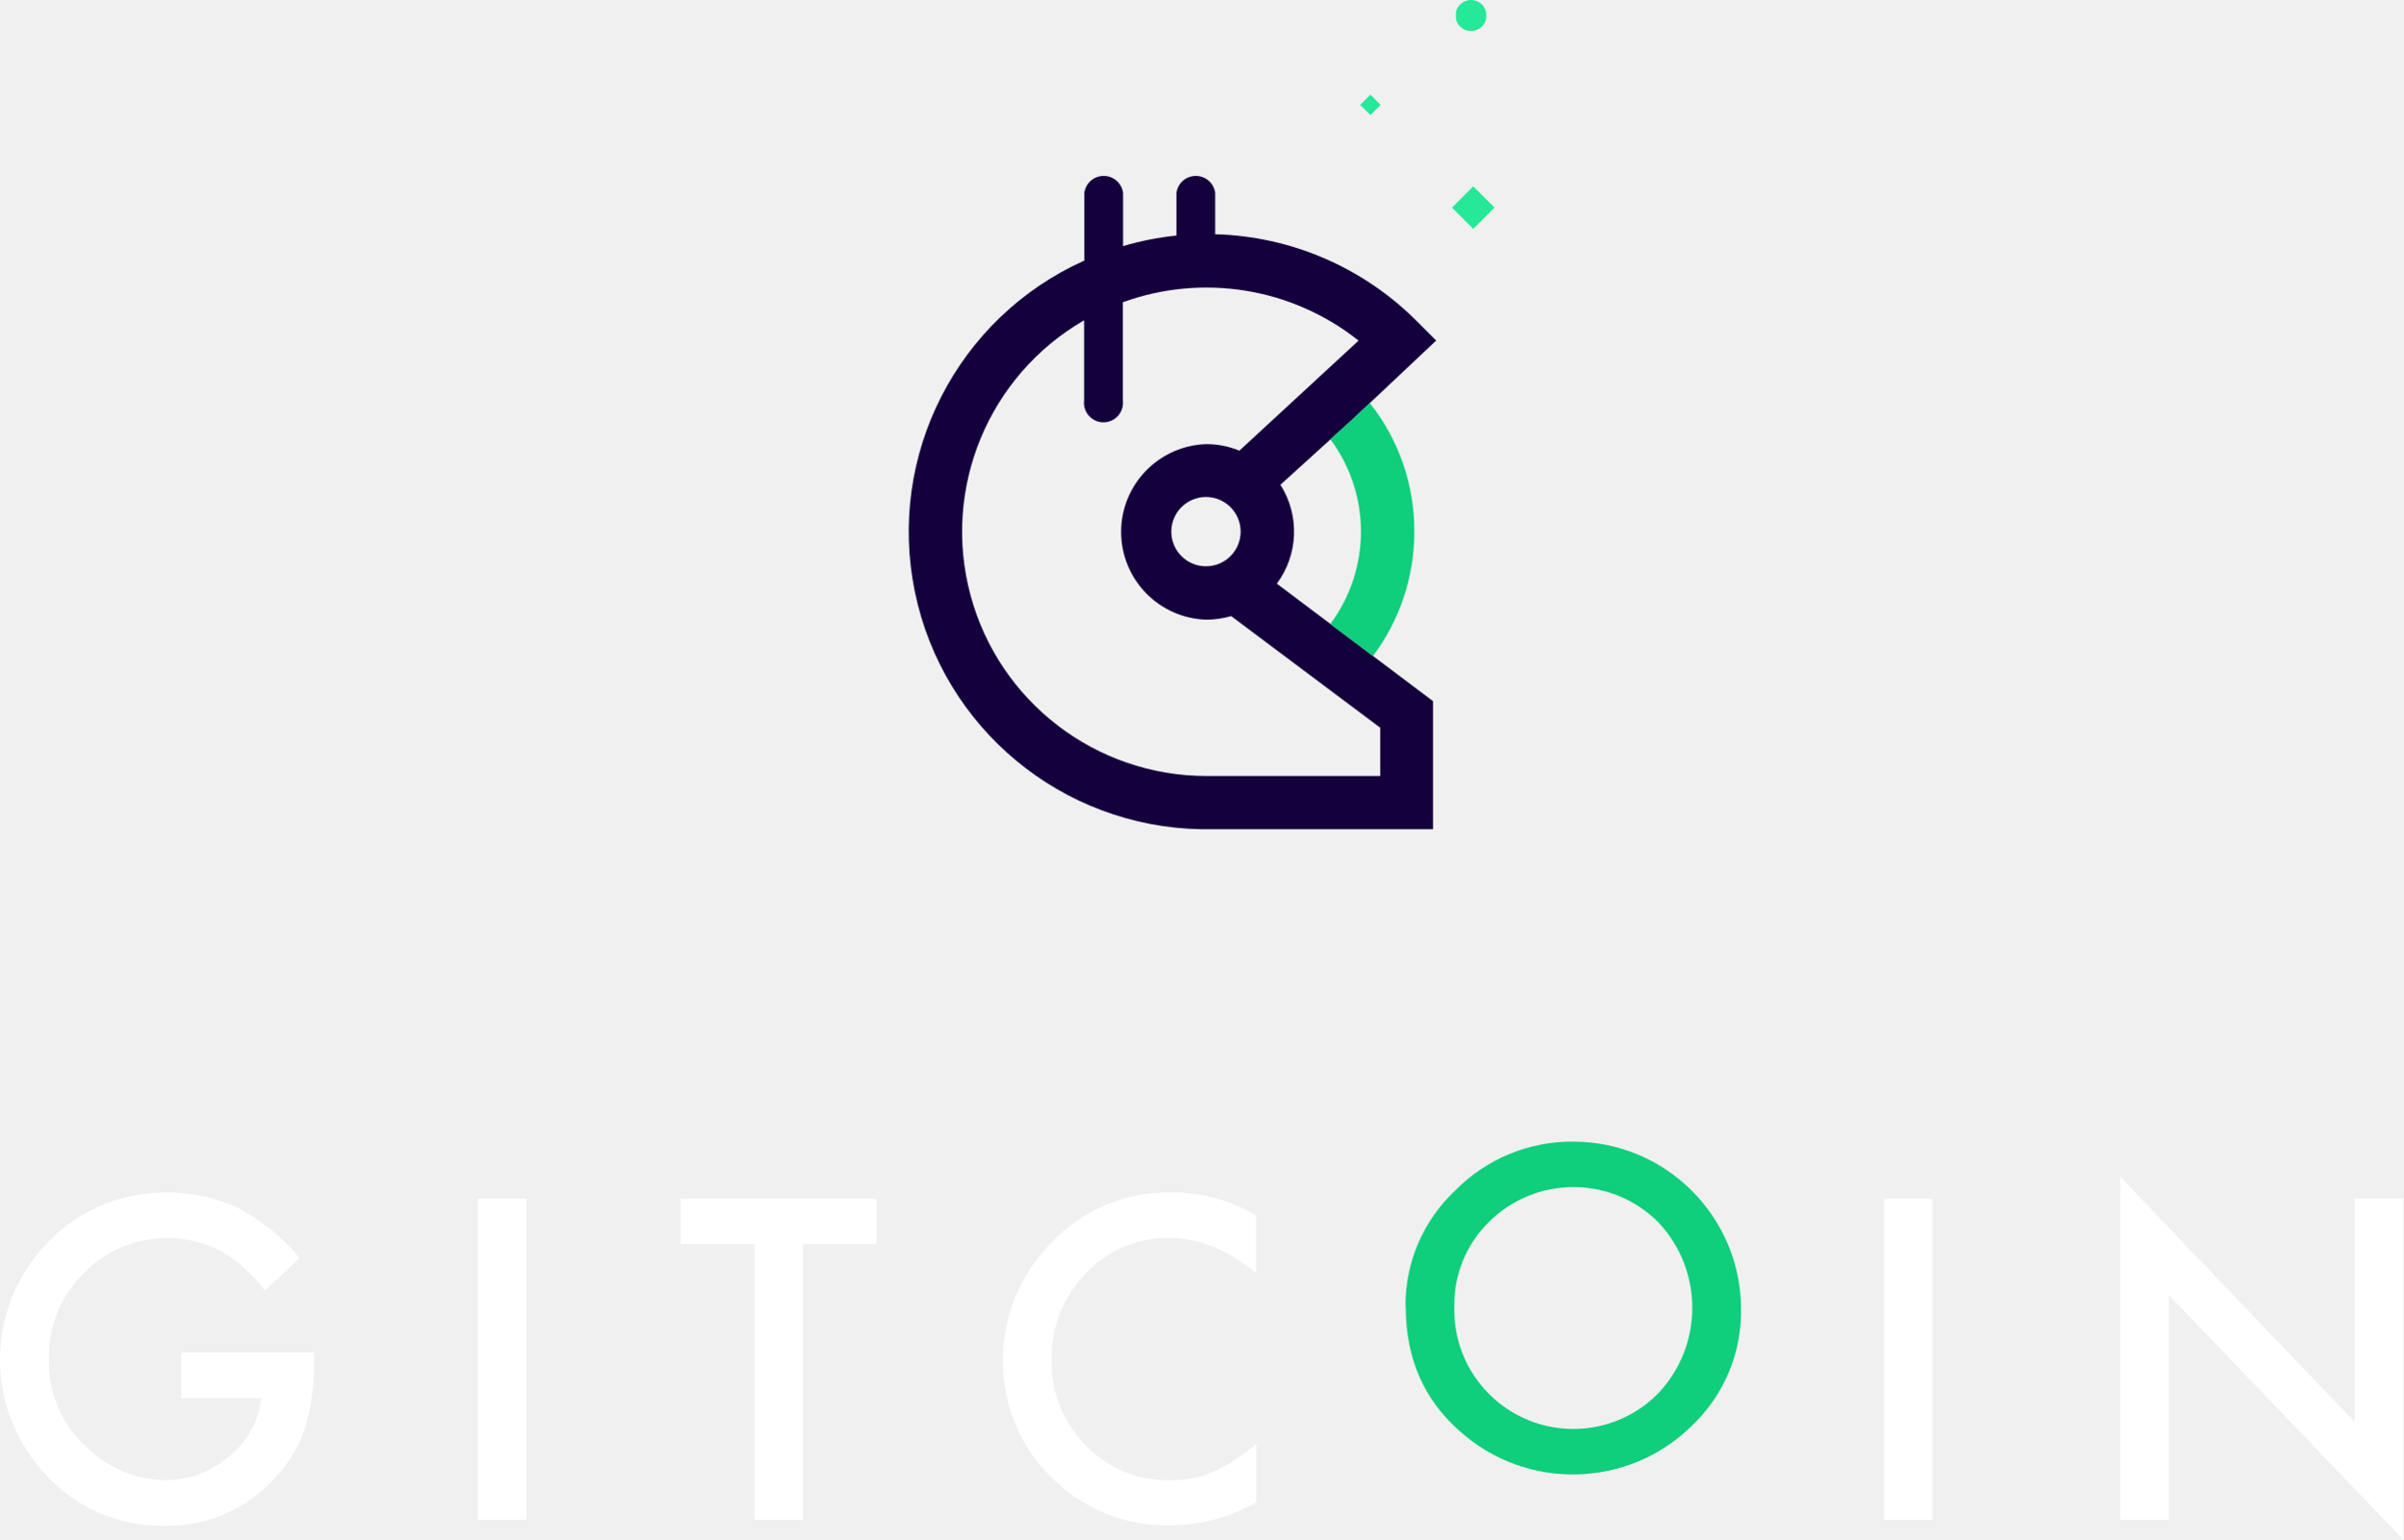
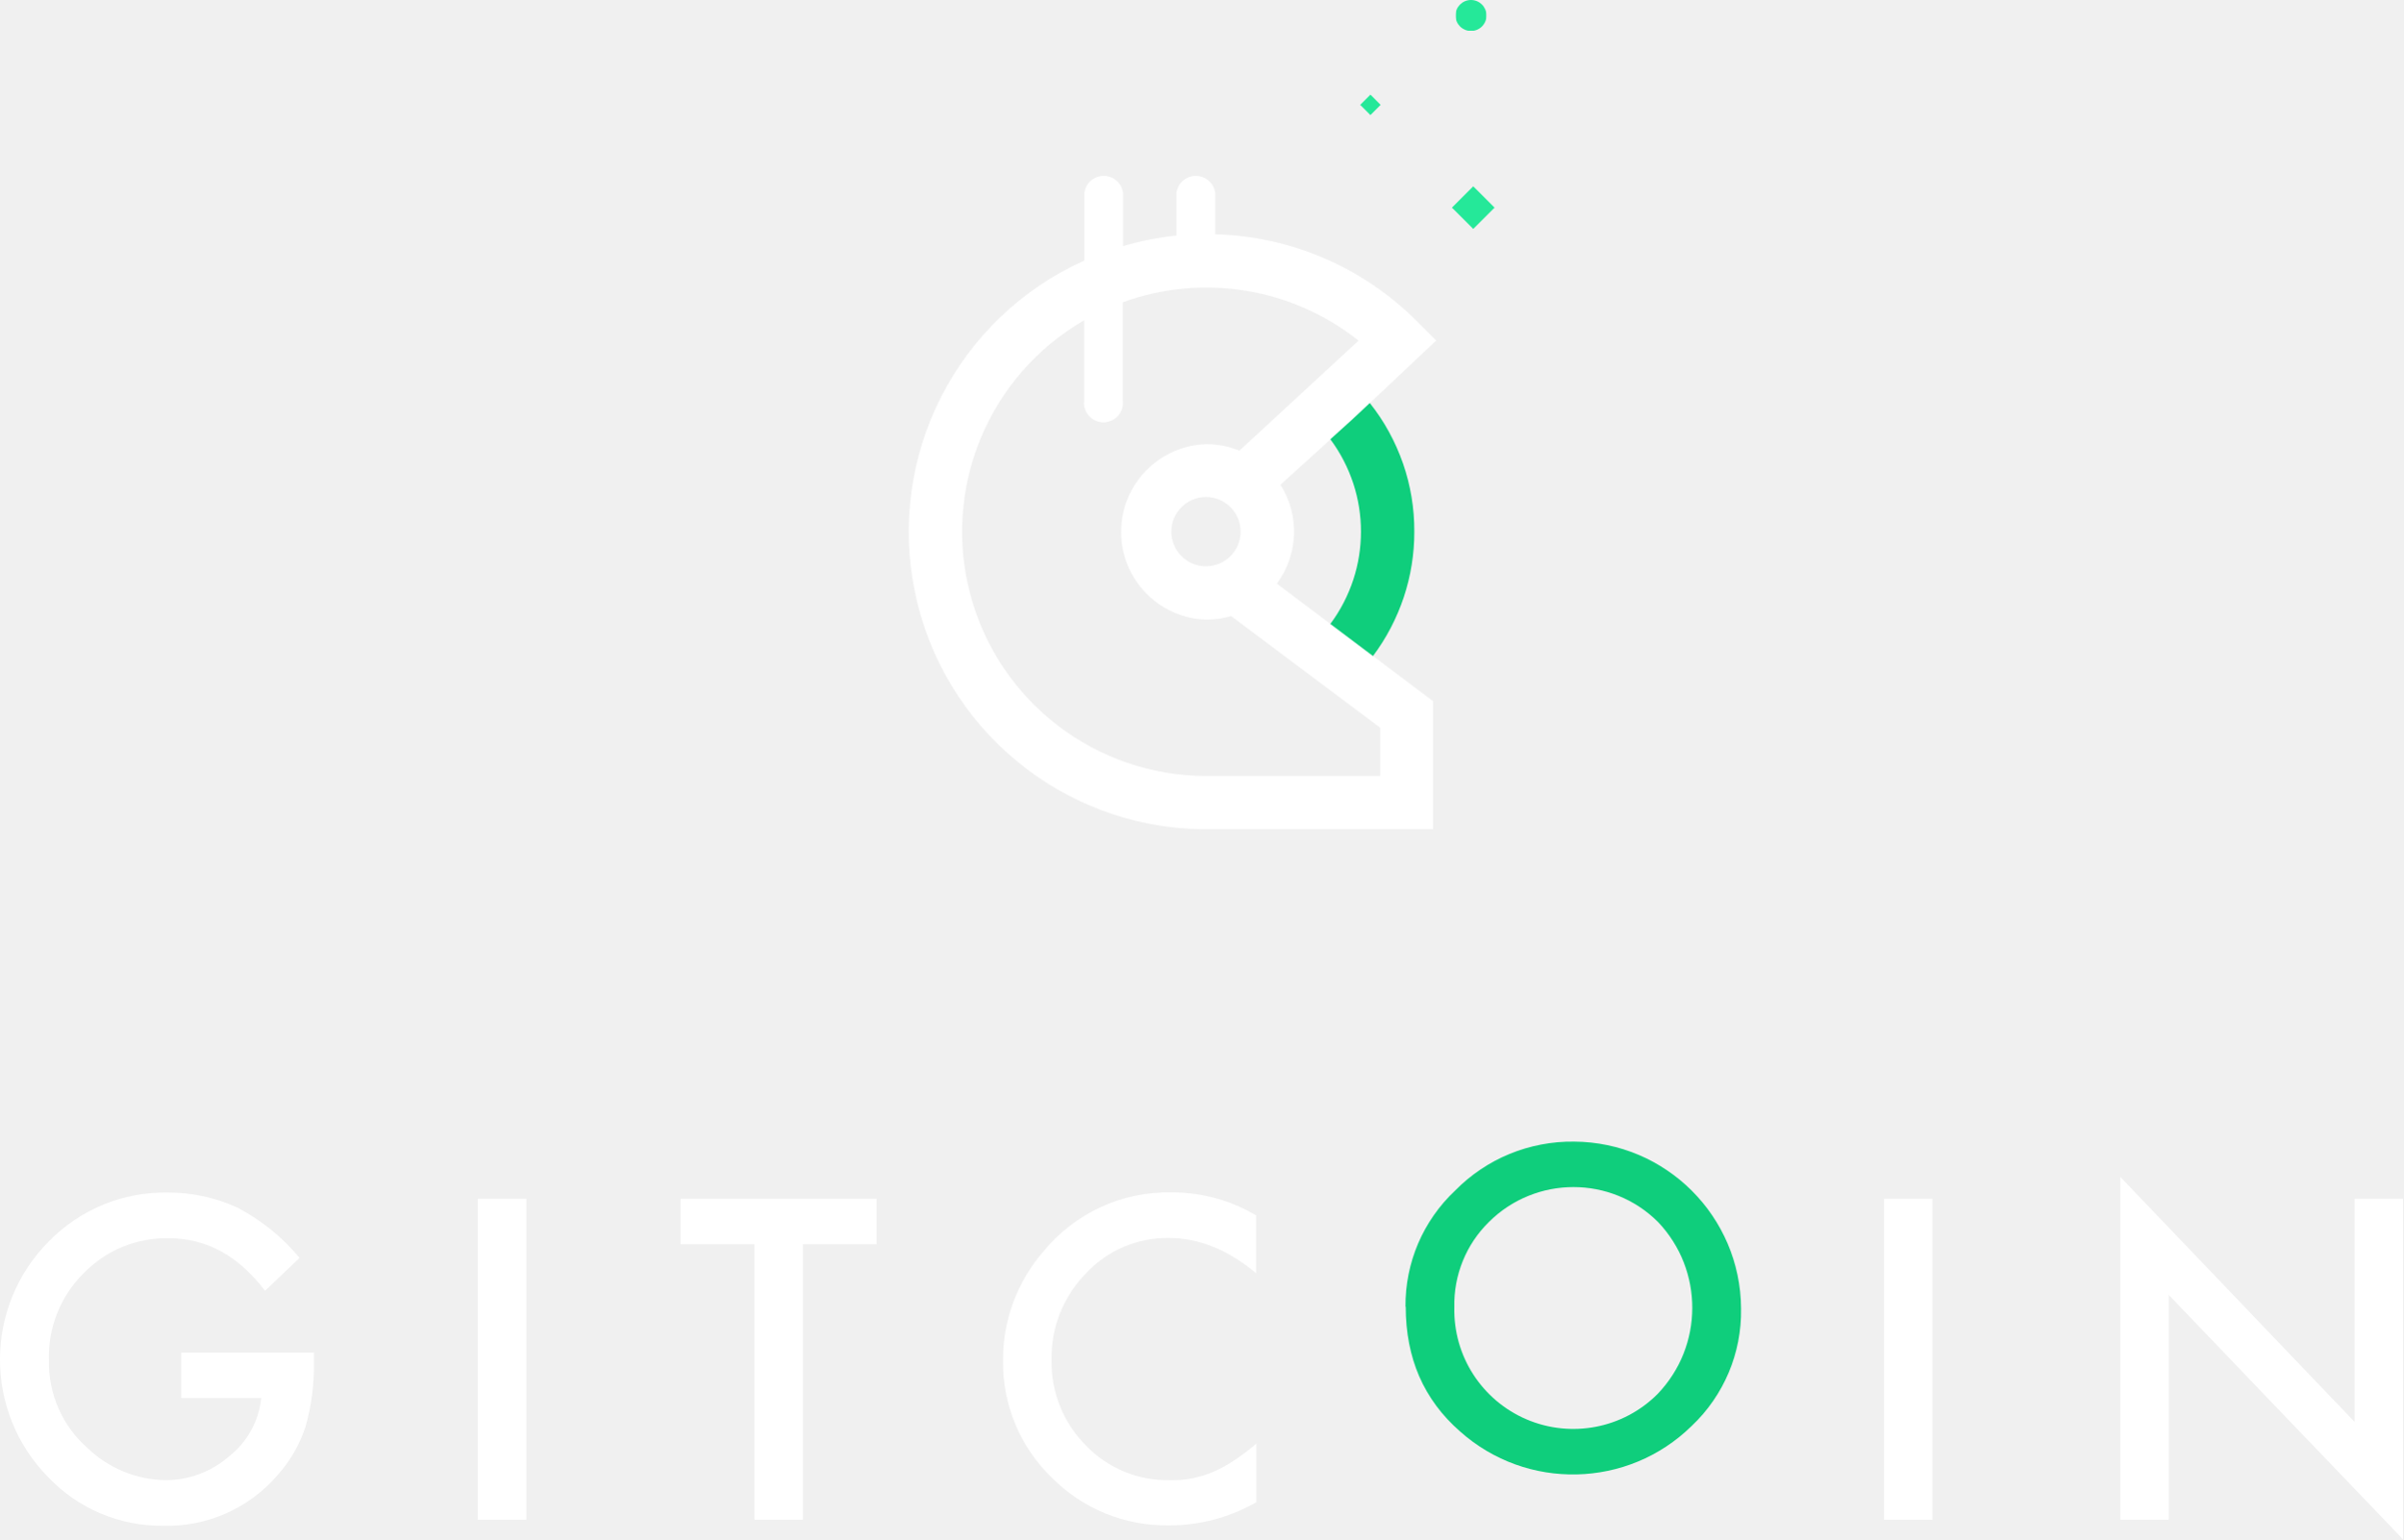
<svg xmlns="http://www.w3.org/2000/svg" width="309.91" height="198.63" viewBox="0 0 309.91 198.63">
  <defs>
    <mask id="a" x="187.75" y="0" width="3.97" height="3.97" maskUnits="userSpaceOnUse">
      <polygon points="187.75 0 191.71 0 191.71 3.97 187.75 3.97 187.75 0" fill="#fff" fill-rule="evenodd" />
    </mask>
    <mask id="b" x="-98.64" y="118.82" width="410" height="94.23" maskUnits="userSpaceOnUse">
      <polygon points="-98.64 213.05 311.36 213.05 311.36 118.82 -98.64 118.82 -98.64 213.05" fill="#fff" fill-rule="evenodd" />
    </mask>
    <mask id="e" x="-100.09" y="118.82" width="410" height="94.23" maskUnits="userSpaceOnUse">
      <polygon points="-100.09 213.05 309.91 213.05 309.91 118.82 -100.09 118.82 -100.09 213.05" fill="#fff" fill-rule="evenodd" />
    </mask>
  </defs>
-   <path d="M174.38,54.16l10.84-10.22-2.5-2.5a38.19,38.19,0,0,0-26-11.22V24.9a2.52,2.52,0,0,0-5,0v5.49a38.26,38.26,0,0,0-6.88,1.36V24.9a2.52,2.52,0,0,0-5,0v8.72A38.38,38.38,0,0,0,154.94,107h29.87V90.47L164.67,75.31a11.26,11.26,0,0,0,.46-12.76ZM178,93.9v6.23h-22.4a31.52,31.52,0,0,1-15.79-58.8V51.66a2.52,2.52,0,1,0,5,0V39a31.53,31.53,0,0,1,30.4,4.95l-15.37,14.2a11.16,11.16,0,0,0-4.26-.84,11.33,11.33,0,0,0,0,22.65,11.56,11.56,0,0,0,3.2-.46ZM160,68.6a4.47,4.47,0,1,1-4.47-4.47A4.47,4.47,0,0,1,160,68.6Z" fill="#15003e" fill-rule="evenodd" />
+   <path d="M174.38,54.16l10.84-10.22-2.5-2.5a38.19,38.19,0,0,0-26-11.22V24.9a2.52,2.52,0,0,0-5,0v5.49a38.26,38.26,0,0,0-6.88,1.36V24.9a2.52,2.52,0,0,0-5,0v8.72A38.38,38.38,0,0,0,154.94,107h29.87V90.47L164.67,75.31a11.26,11.26,0,0,0,.46-12.76ZM178,93.9v6.23h-22.4a31.52,31.52,0,0,1-15.79-58.8V51.66a2.52,2.52,0,1,0,5,0V39a31.53,31.53,0,0,1,30.4,4.95l-15.37,14.2a11.16,11.16,0,0,0-4.26-.84,11.33,11.33,0,0,0,0,22.65,11.56,11.56,0,0,0,3.2-.46ZM160,68.6a4.47,4.47,0,1,1-4.47-4.47A4.47,4.47,0,0,1,160,68.6Z" fill="#fff" fill-rule="evenodd" />
  <path d="M182.4,68.6a26.68,26.68,0,0,1-5.33,16.05l-5.5-4.14a19.95,19.95,0,0,0,0-23.83l2.79-2.52L176.66,52A26.54,26.54,0,0,1,182.4,68.6Z" fill="#0fce7c" fill-rule="evenodd" />
  <polygon points="192.75 26.79 190 29.54 187.25 26.79 190 24.04 192.75 26.79" fill="#25e899" fill-rule="evenodd" />
  <polygon points="178.05 13.53 176.74 14.85 175.42 13.53 176.74 12.21 178.05 13.53" fill="#25e899" fill-rule="evenodd" />
  <g mask="url(#a)">
    <path d="M191.71,2a2,2,0,1,0-2,2,2,2,0,0,0,2-2" fill="#25e899" fill-rule="evenodd" />
  </g>
  <path d="M23.37,174.53H40.48v1.37a28.41,28.41,0,0,1-1.1,8.27,17.65,17.65,0,0,1-3.62,6.22,18.77,18.77,0,0,1-14.68,6.49A20.14,20.14,0,0,1,6.2,190.6a21.63,21.63,0,0,1,.1-30.42,20.91,20.91,0,0,1,15.35-6.3,21.15,21.15,0,0,1,9.06,2,25.94,25.94,0,0,1,7.92,6.43l-4.45,4.26q-5.1-6.78-12.42-6.79a14.81,14.81,0,0,0-11,4.54,15.12,15.12,0,0,0-4.45,11.16,14.68,14.68,0,0,0,5,11.4A14.82,14.82,0,0,0,21.3,191a12.5,12.5,0,0,0,8.29-3.11,11,11,0,0,0,4.1-7.49H23.37Z" fill="#fff" fill-rule="evenodd" />
  <g mask="url(#b)">
    <polygon points="61.62 196.1 67.88 196.1 67.88 154.68 61.62 154.68 61.62 196.1" fill="#fff" fill-rule="evenodd" />
  </g>
  <g mask="url(#b)">
    <polygon points="103.54 160.56 103.54 196.1 97.29 196.1 97.29 160.56 87.77 160.56 87.77 154.68 113.04 154.68 113.04 160.56 103.54 160.56" fill="#fff" fill-rule="evenodd" />
  </g>
  <g mask="url(#b)">
    <path d="M162,156.9v7.39q-5.43-4.53-11.22-4.54a14.28,14.28,0,0,0-10.76,4.59,15.48,15.48,0,0,0-4.4,11.16,15.11,15.11,0,0,0,4.4,11A14.54,14.54,0,0,0,150.85,191a13.34,13.34,0,0,0,5.61-1.07,16.45,16.45,0,0,0,2.66-1.45,30.58,30.58,0,0,0,2.92-2.2v7.55a22.52,22.52,0,0,1-11.27,3,20.8,20.8,0,0,1-15.16-6.19,20.55,20.55,0,0,1-6.25-15.08,21.24,21.24,0,0,1,5.23-14.11,20.83,20.83,0,0,1,16.66-7.59,21.16,21.16,0,0,1,10.79,3" fill="#fff" fill-rule="evenodd" />
  </g>
  <g mask="url(#e)">
    <path d="M187.56,168.67a15.35,15.35,0,0,0,26.21,11.21,16.07,16.07,0,0,0,.06-22.2,15.46,15.46,0,0,0-21.81,0,14.93,14.93,0,0,0-4.46,11m-6.3-.06a20.33,20.33,0,0,1,6.41-15A21.12,21.12,0,0,1,203,147.31a21.66,21.66,0,0,1,21.54,21.54A20.35,20.35,0,0,1,218.17,184a21.86,21.86,0,0,1-29.88.7q-7-6.13-7-16.09" fill="#0fce7c" fill-rule="evenodd" />
  </g>
  <g mask="url(#e)">
    <polygon points="242.97 196.1 249.22 196.1 249.22 154.68 242.97 154.68 242.97 196.1" fill="#fff" fill-rule="evenodd" />
  </g>
  <g mask="url(#e)">
    <polygon points="273.45 196.1 273.45 151.87 303.66 183.47 303.66 154.68 309.91 154.68 309.91 198.63 279.7 167.1 279.7 196.1 273.45 196.1" fill="#fff" fill-rule="evenodd" />
  </g>
</svg>
